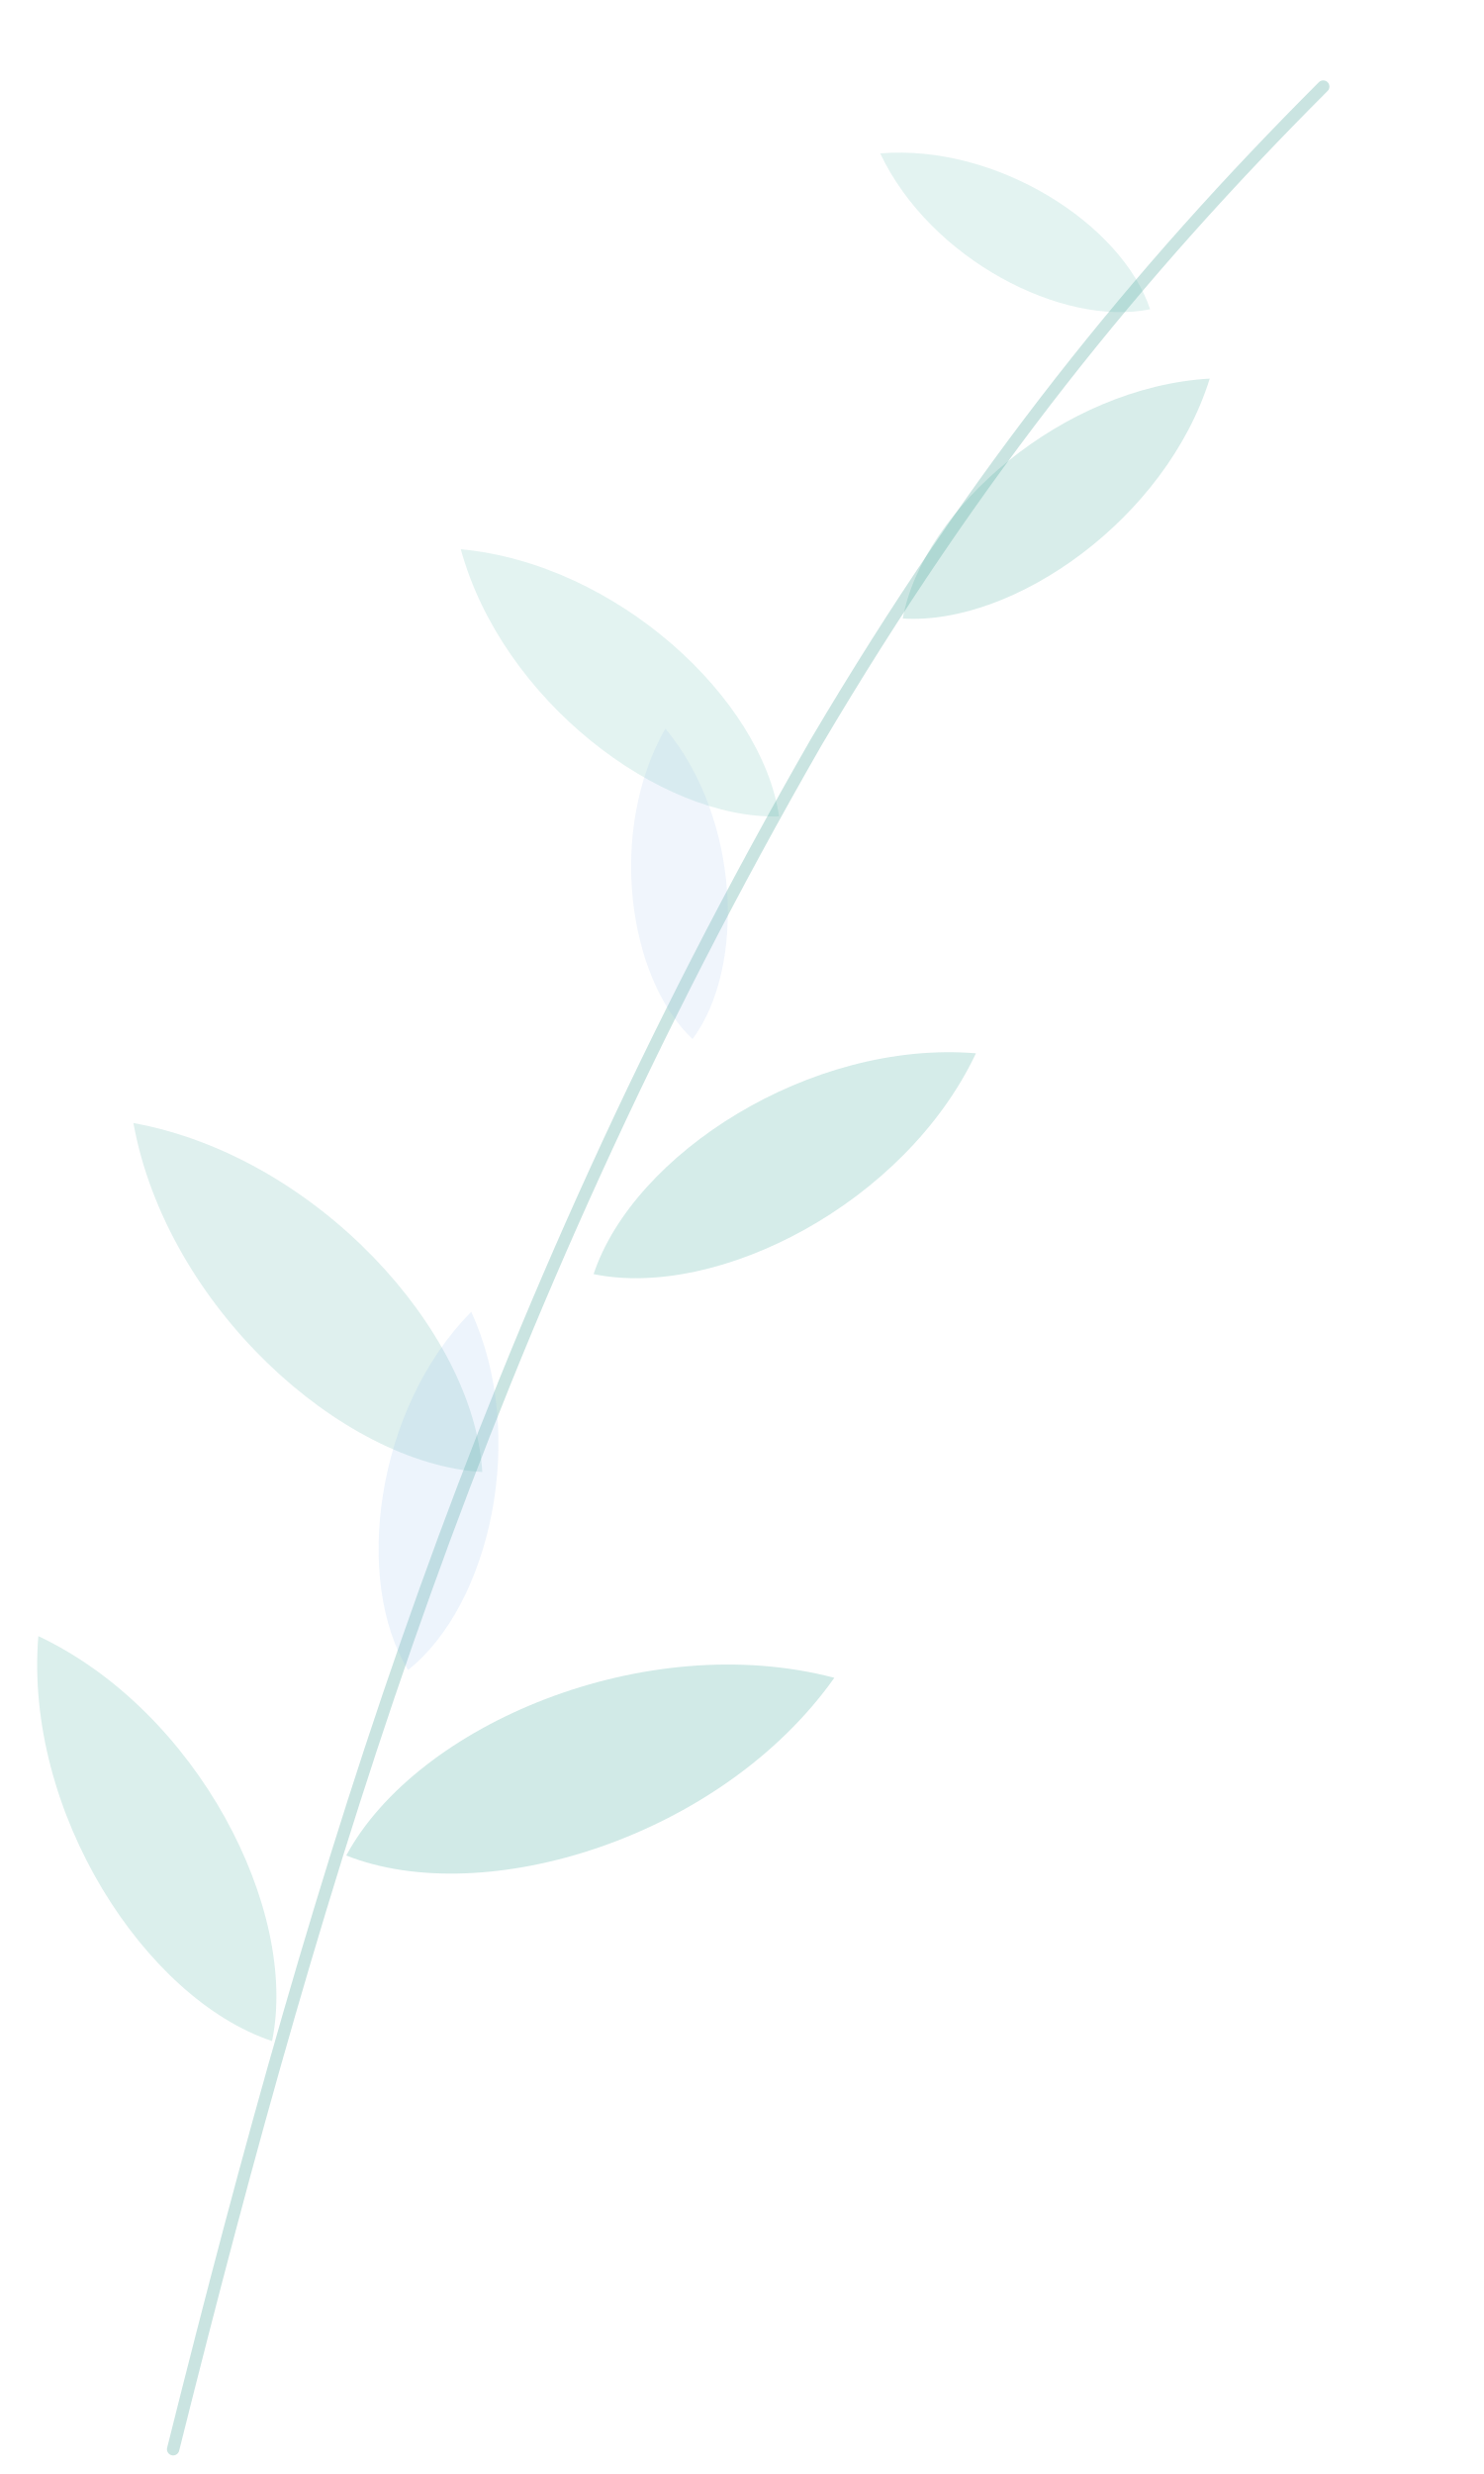
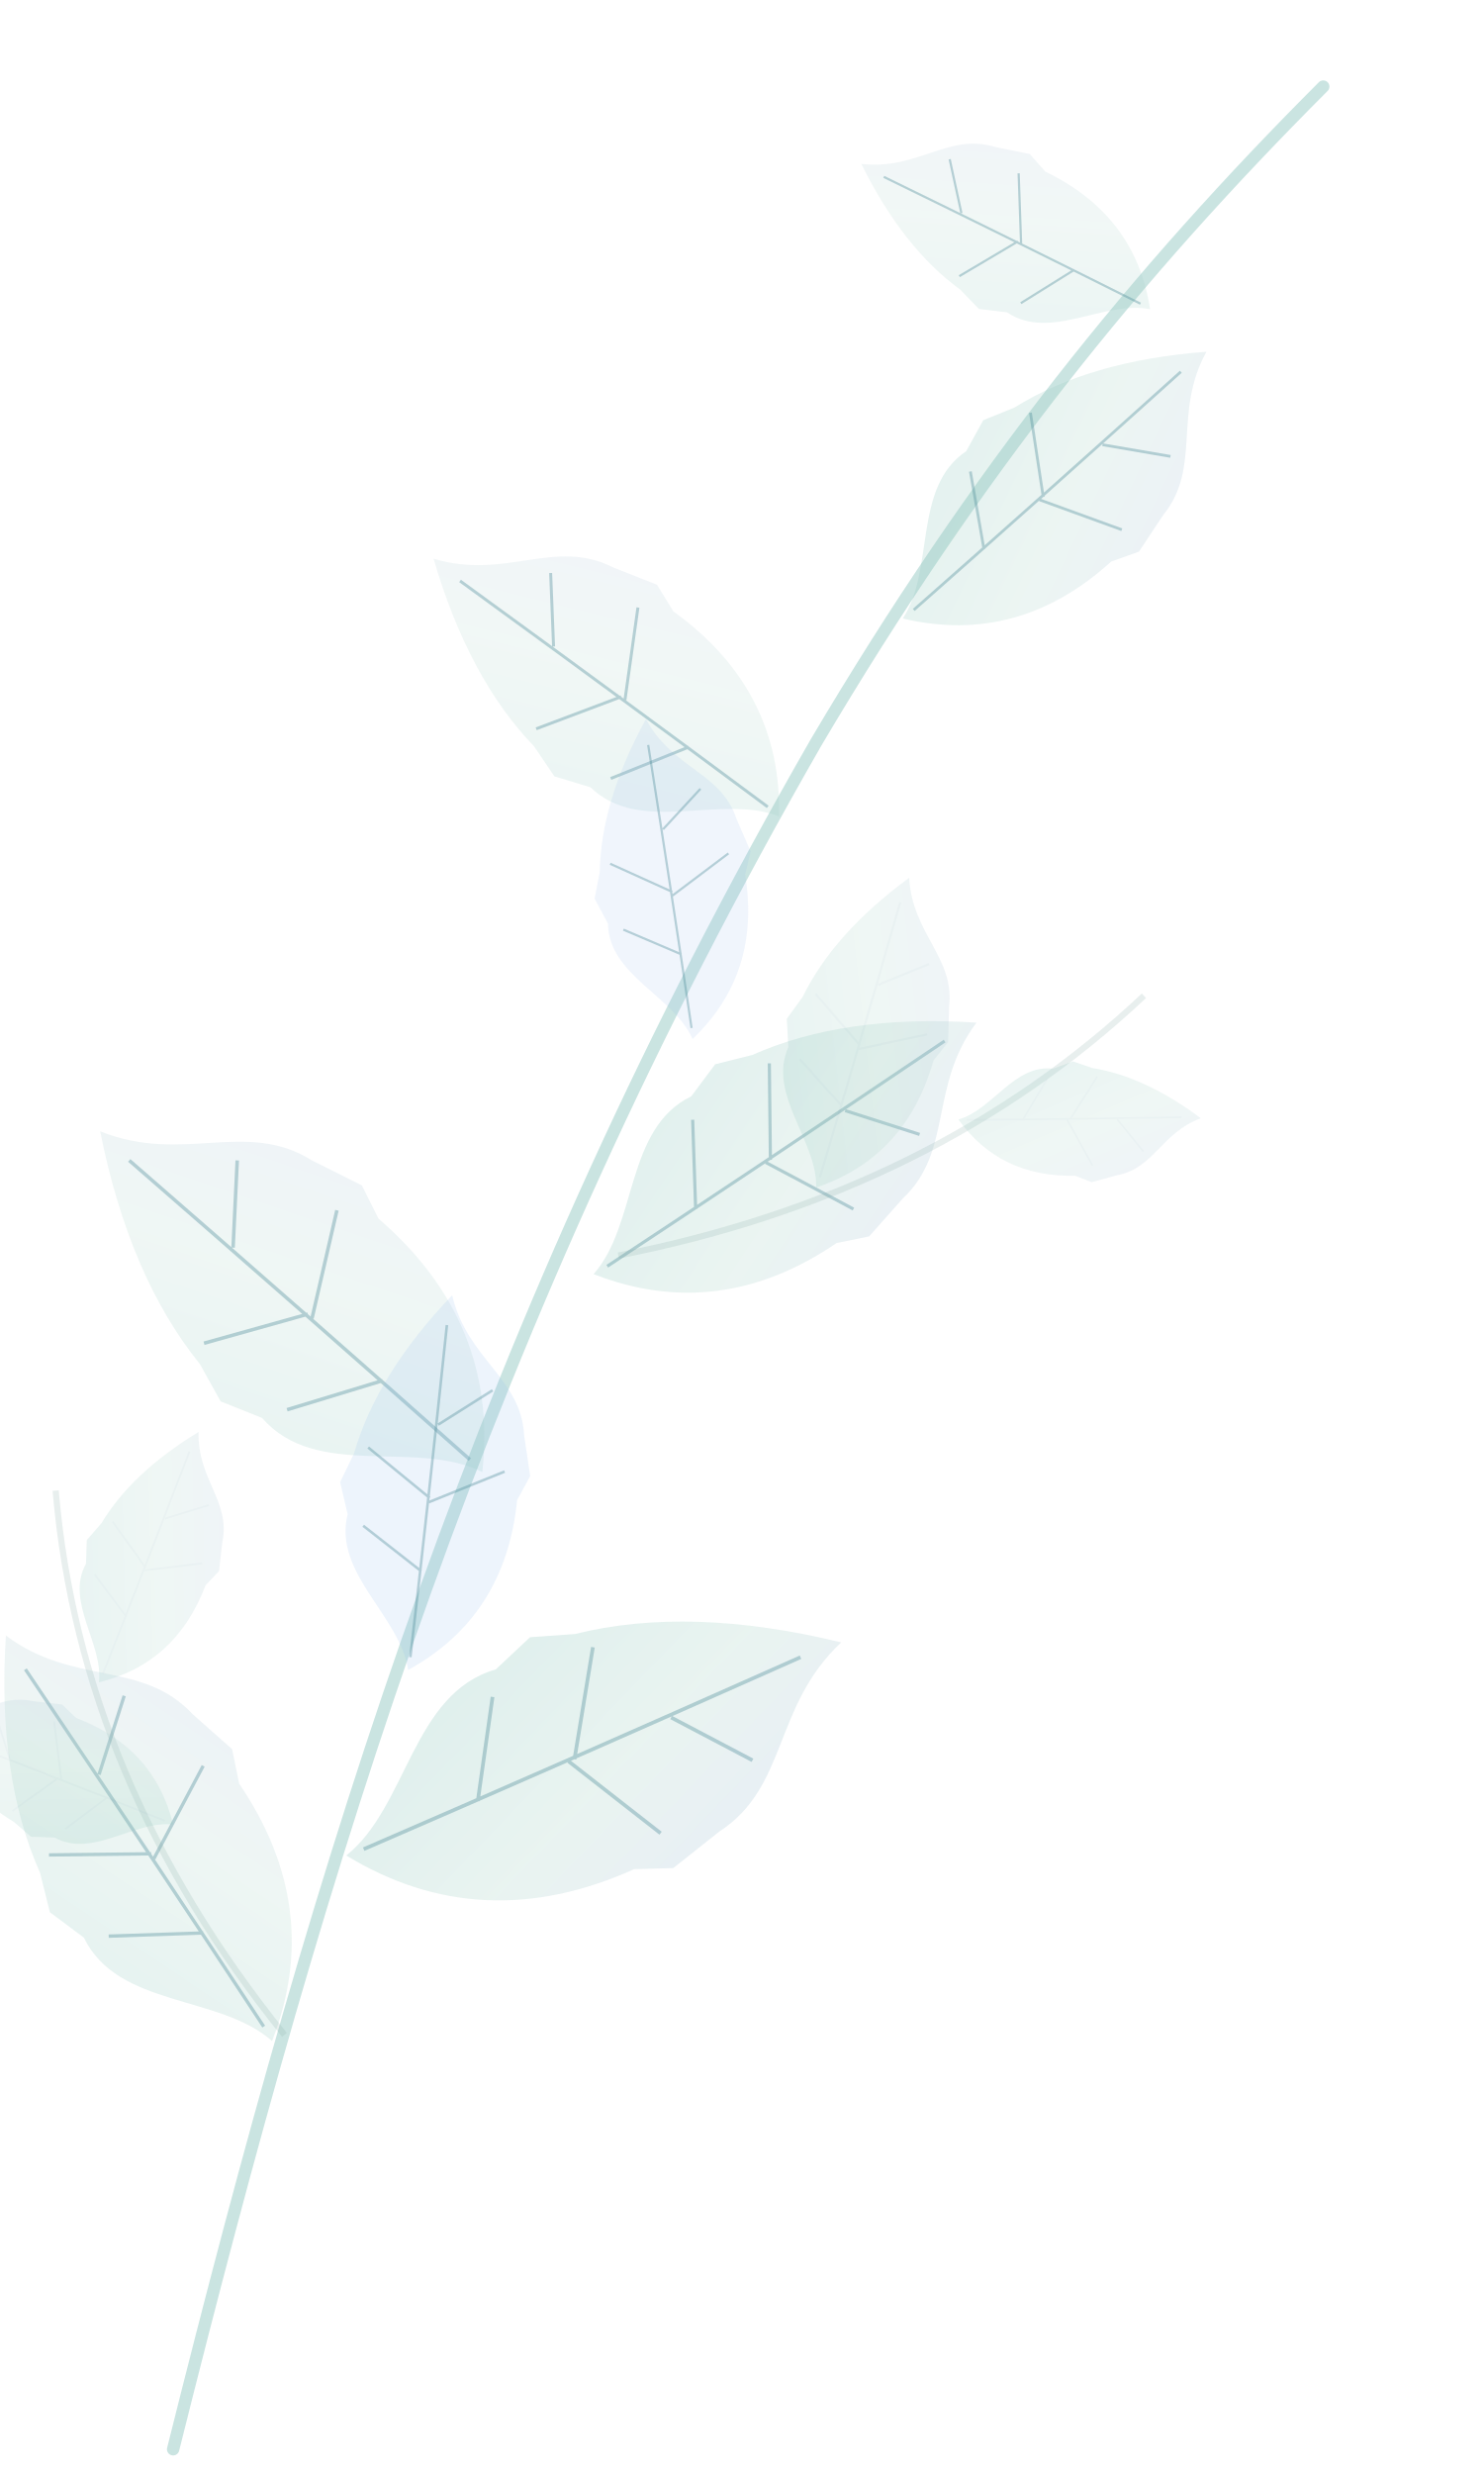
<svg xmlns="http://www.w3.org/2000/svg" viewBox="0 0 240 400">
  <defs>
-     <path id="hoja" d="M0 0 C18 -16 58 -18 84 0 C58 18 18 16 0 0 Z" />
+     <linearGradient id="acuarela" x1="0" y1="0" x2="1" y2="1">
+       <stop stop-color="#72b9b1" />
+       <stop offset=".55" stop-color="#a9d2c6" />
+       <stop offset="1" stop-color="#a5b8df" />
+     </linearGradient>
+     <g id="hoja">
+       <path d="M0 0 C12 -4 19 -21 33 -20L40 -23 47 -21Q66 -19 87 -5C73 1 71 14 58 17L49 20 43 18Q16 20 0 0Z" />
+       <path d="M3 0Q37 -2 80 -5M23 -1 31 -16M40 -2 49 -18M39 -2 49 14M57 -3 67 8" fill="none" stroke="#528f9b" stroke-opacity=".38" stroke-width=".6" />
+     </g>
  </defs>
  <path d="M28 396 C52 300 78 214 132 120 C158 76 184 44 214 14" fill="none" stroke="#5aa9a0" stroke-opacity=".32" stroke-width="2" stroke-linecap="round" />
-   <g fill="#4fb0a2">
+   <g fill="url(#acuarela)">
    <use href="#hoja" transform="translate(44 330) rotate(-120) scale(.9)" fill-opacity=".20" />
    <use href="#hoja" transform="translate(56 300) rotate(-20)" fill-opacity=".26" />
    <use href="#hoja" transform="translate(78 238) rotate(-135) scale(.95)" fill-opacity=".18" />
    <use href="#hoja" transform="translate(96 206) rotate(-30) scale(.85)" fill-opacity=".24" />
    <use href="#hoja" transform="translate(126 132) rotate(-140) scale(.8)" fill-opacity=".16" />
    <use href="#hoja" transform="translate(146 100) rotate(-38) scale(.75)" fill-opacity=".22" />
    <use href="#hoja" transform="translate(186 50) rotate(-150) scale(.6)" fill-opacity=".16" />
  </g>
  <g fill="#8fb8e8">
    <use href="#hoja" transform="translate(66 270) rotate(-80) scale(.7)" fill-opacity=".16" />
    <use href="#hoja" transform="translate(112 168) rotate(-95) scale(.6)" fill-opacity=".14" />
  </g>
+   <path d="M46 329Q13 288 9 241M100 203Q151 193 185 161" fill="none" stroke="#83aaa5" stroke-opacity=".18" />
+   <g fill="url(#acuarela)" opacity=".18">
+     <use href="#hoja" transform="translate(28 295) rotate(-155) scale(.5)" />
+     <use href="#hoja" transform="translate(16 272) rotate(-65) scale(.5)" />
+     <use href="#hoja" transform="translate(132 192) rotate(-70) scale(.6)" />
+     <use href="#hoja" transform="translate(155 181) rotate(3) scale(.45)" />
+   </g>
</svg>
